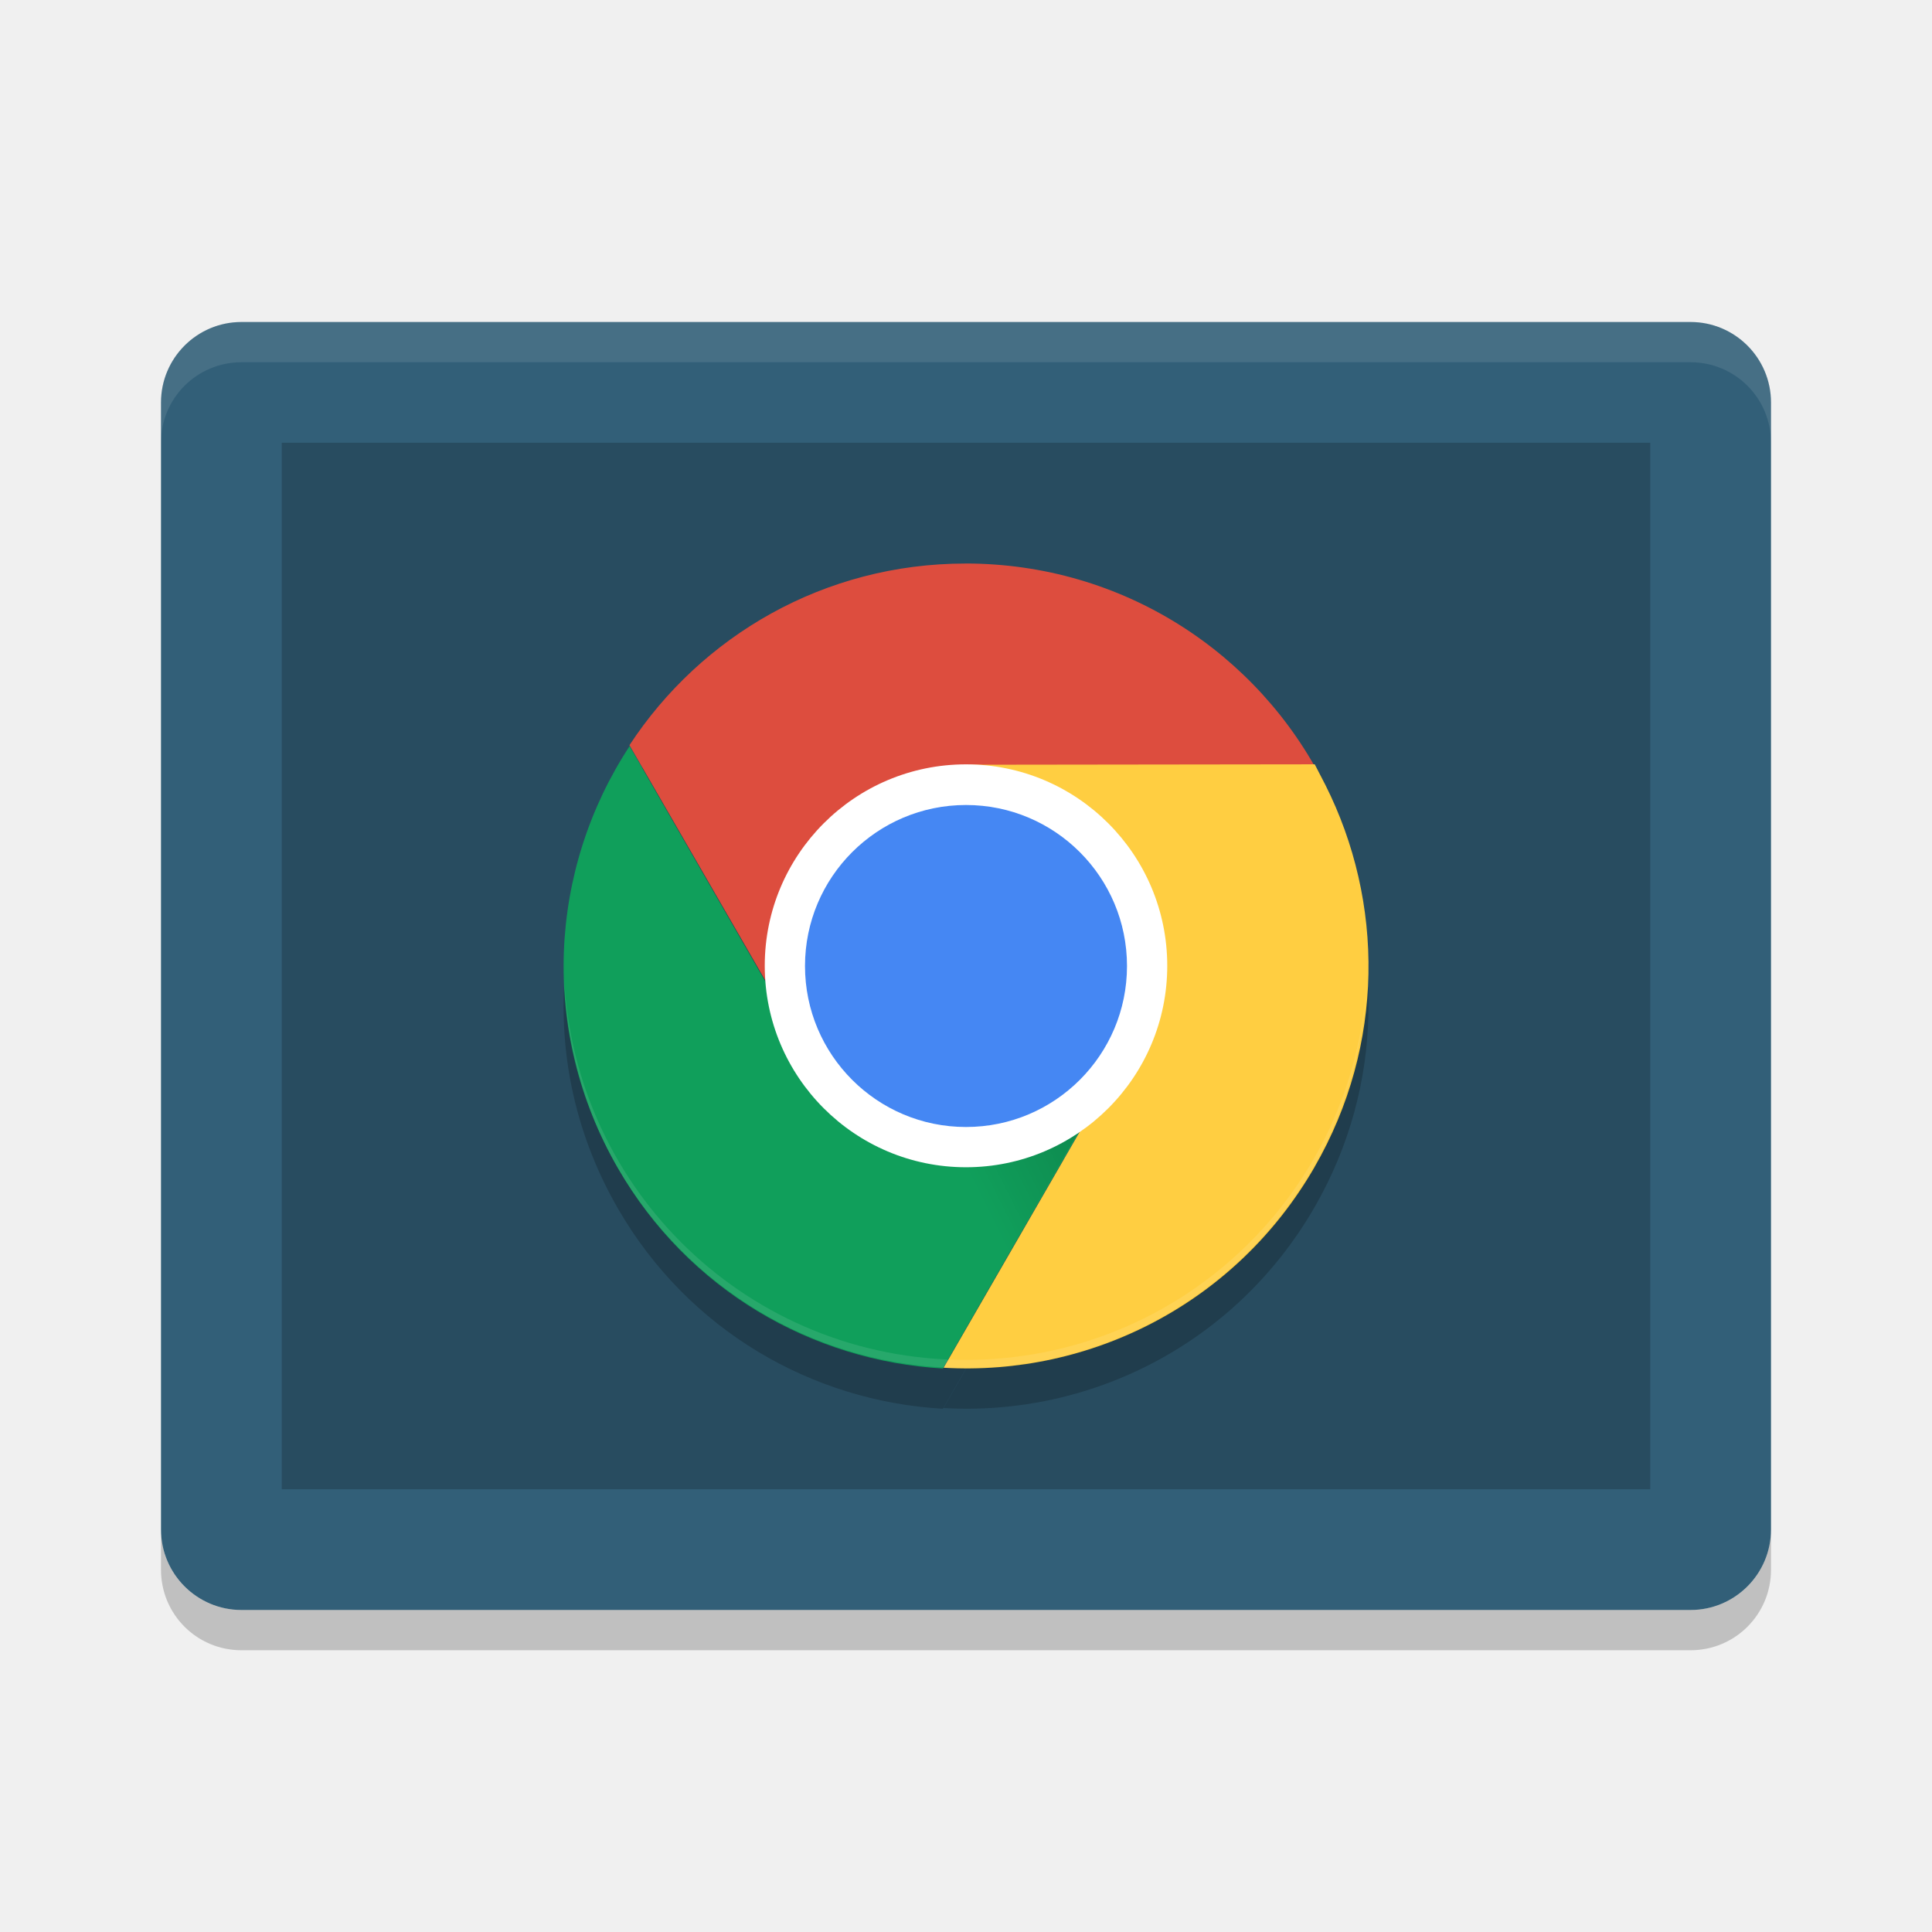
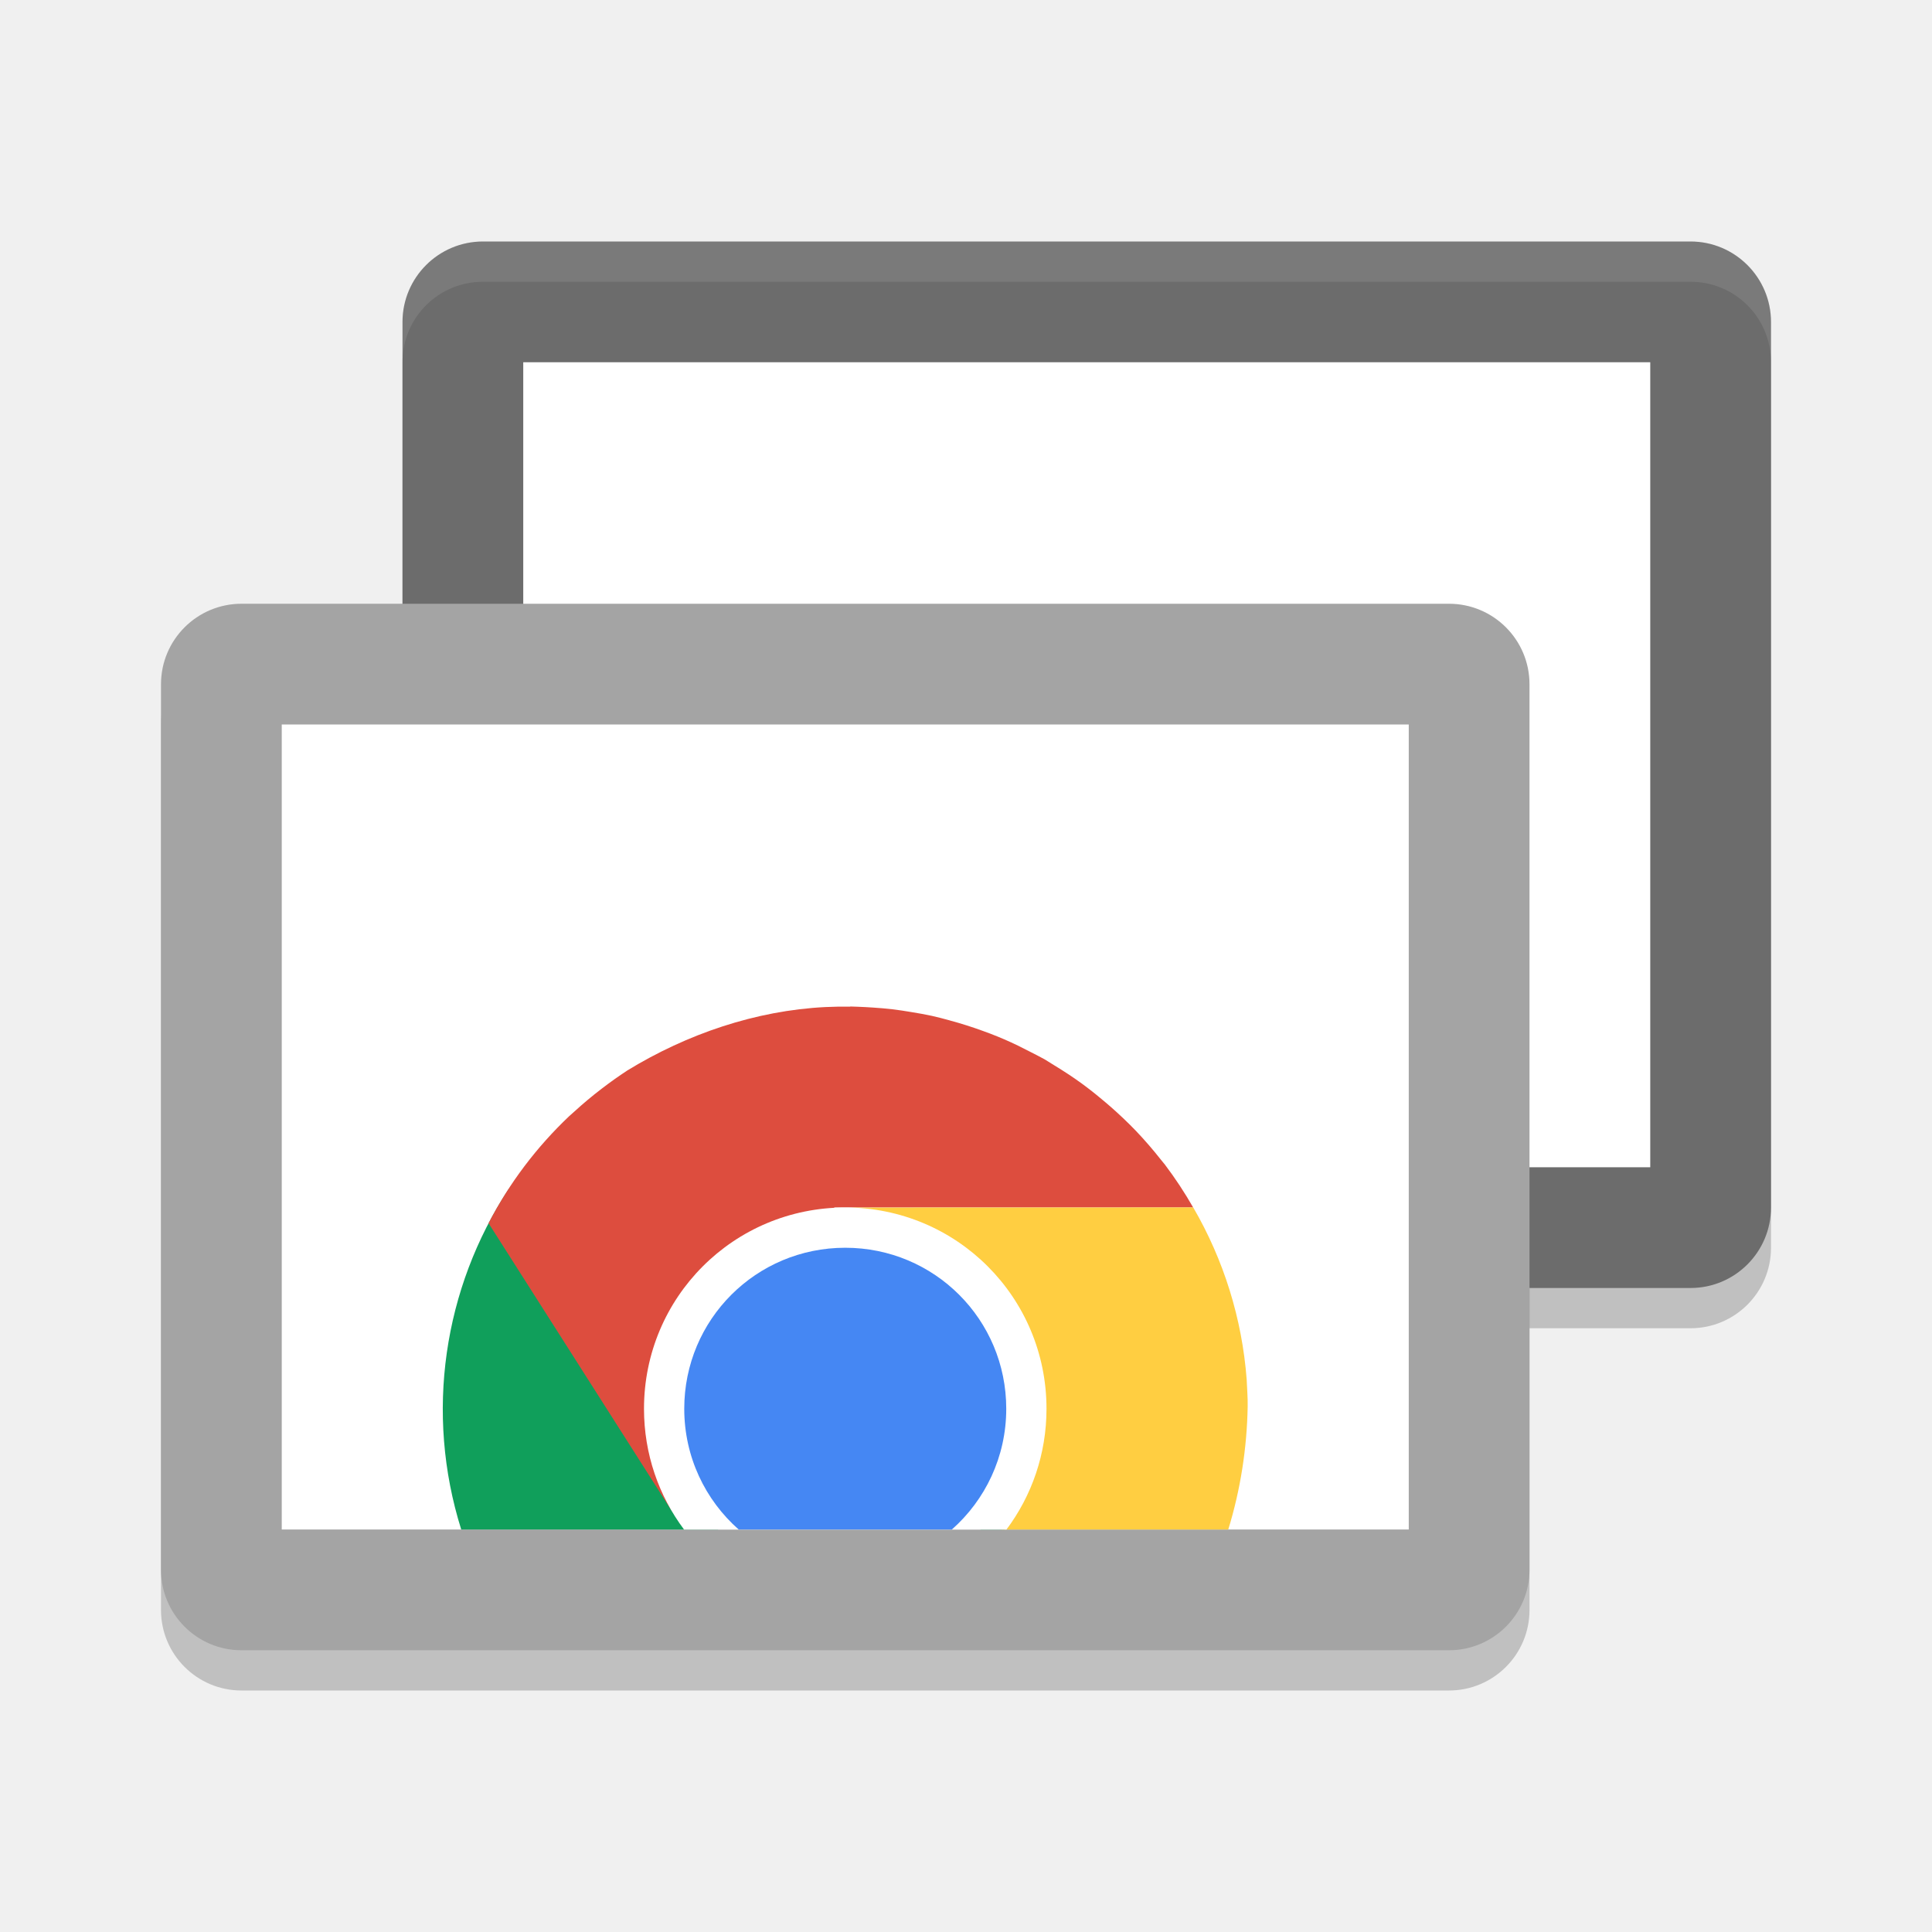
- <svg xmlns="http://www.w3.org/2000/svg" width="48" height="48" version="1">
-   <defs>
-     <linearGradient id="linearGradient8505" x1="168" x2="160" y1="266" y2="270" gradientTransform="matrix(.49921 0 0 .49973 -55.888 -105.93)" gradientUnits="userSpaceOnUse">
-       <stop offset="0" />
-       <stop offset="1" stop-opacity="0" />
-     </linearGradient>
-   </defs>
-   <rect style="fill:#325f78" width="32" height="40" x="-40" y="-44" rx="2" ry="2" transform="matrix(0,-1,-1,0,0,0)" />
-   <rect style="opacity:0.2" width="26" height="34" x="-37" y="-41" rx="0" ry="0" transform="matrix(0,-1,-1,0,0,0)" />
-   <path fill="#fff" style="opacity:0.1" d="m6 8c-1.108 0-2 0.892-2 2v1c0-1.108 0.892-2 2-2h36c1.108 0 2 0.892 2 2v-1c0-1.108-0.892-2-2-2h-36z" />
-   <path opacity=".2" d="m4 38v1c0 1.108 0.892 2 2 2h36c1.108 0 2-0.892 2-2v-1c0 1.108-0.892 2-2 2h-36c-1.108 0-2-0.892-2-2z" />
-   <path opacity=".1" d="m23.985 33.989c-5.531 0-9.984-4.458-9.984-9.995 0-0.084-0.002-0.167 0-0.25 0.132 5.42 4.537 9.745 9.984 9.745 5.447 0 9.852-4.324 9.984-9.745 0.002 0.083 0 0.166 0 0.25 0 5.537-4.453 9.995-9.984 9.995z" />
-   <path opacity=".2" d="m23.984 15c-3.503 0-6.565 1.796-8.346 4.514l4.4 7.621c-0.345-0.637-0.547-1.362-0.547-2.141 0-2.492 2.019-3.221 4.492-3.498l2.443-0.273c2.016 1.291 2.686 3.927 1.477 6.023l-4.461 7.736c3.646 0.214 7.26-1.595 9.217-4.988 1.751-3.037 1.728-6.59 0.268-9.492l-0.266-0.512h-0.053c-1.722-2.982-4.92-4.99-8.624-4.99zm-8.342 4.537c-2.007 3.054-2.25 7.09-0.292 10.484 1.751 3.038 4.834 4.794 8.076 4.979l4.394-7.625c-0.379 0.618-0.904 1.156-1.578 1.545-2.156 1.246-4.892 0.511-6.137-1.647l-4.463-7.736z" />
-   <path fill="#dd4d3e" d="m23.985 14.001c-3.503 0-6.565 1.796-8.346 4.513l4.4 7.62c-0.345-0.637-0.546-1.361-0.546-2.139 0-2.492 2.019-3.221 4.493-3.498l8.923-1c-1.639-3.268-5.009-5.497-8.924-5.497z" />
-   <path fill="#109f5b" d="m15.349 29.021c1.751 3.037 4.836 4.794 8.078 4.979l4.393-7.624c-0.379 0.618-0.904 1.154-1.578 1.543-2.156 1.246-4.893 0.512-6.137-1.646l-4.462-7.736c-2.008 3.054-2.251 7.091-0.294 10.485z" />
-   <path fill="#ffce41" d="m32.66 28.994c1.751-3.037 1.729-6.59 0.269-9.492l-0.265-0.513-8.662 0.011c0.724 0.02 1.586 0.712 2.259 1.101 2.156 1.246 2.889 3.986 1.645 6.144l-4.462 7.736c3.646 0.214 7.26-1.594 9.217-4.987z" />
-   <path fill="url(#linearGradient8505)" opacity=".2" d="m27.876 26.244-3.891-2.249-0.584 9.999z" />
-   <rect fill="#fff" width="10.01" height="10" x="-29" y="-29" rx="5.005" ry="5" transform="matrix(0,-1,-1,0,0,0)" />
-   <path fill="#fff" opacity=".1" d="m14.017 24.307c0.164 5.391 4.542 9.682 9.969 9.682 5.426 0 9.804-4.291 9.969-9.682-0.266 5.295-4.61 9.479-9.969 9.479-5.358 0-9.702-4.184-9.969-9.479z" />
-   <rect fill="#4587f3" width="8" height="8" x="-28" y="-28" rx="4" ry="4" transform="matrix(0,-1,-1,0,0,0)" />
+ <svg xmlns="http://www.w3.org/2000/svg" width="48" height="48" version="1.1">
+   <rect style="opacity:0.2" width="34" height="26" x="10" y="7" rx="2" />
+   <rect style="opacity:0.2" width="34" height="26" x="4" y="16" rx="2" />
+   <rect style="fill:#6c6c6c" width="34" height="26" x="10" y="6" rx="2" />
+   <rect style="fill:#ffffff" width="28" height="20" x="13" y="9" />
+   <rect style="fill:#a4a4a4" width="34" height="26" x="4" y="15" rx="2" />
+   <rect style="fill:#ffffff" width="28" height="20" x="7" y="18" />
+   <path style="fill:#109f5b" d="M 12.641,29.537 C 11.019,32.003 10.55,35.108 11.459,38 h 6.383 c -0.29,-0.162 -0.543,-0.39 -0.738,-0.729 z M 24.82,37.375 C 24.686,37.595 24.531,37.804 24.359,38 h 0.598 c -0.035,-0.205 -0.079,-0.413 -0.137,-0.625 z" />
+   <path style="fill:#dd4d3e" d="m 21.127,25.01 c -0.207,-0.003 -0.412,-1.57e-4 -0.619,0.01 -1.731,0.086 -3.438,0.668 -4.92,1.574 -0.001,6.79e-4 -0.003,0.001 -0.004,0.002 l -0.002,0.002 c -0.218,0.143 -0.43,0.294 -0.637,0.453 -0.234,0.179 -0.46,0.368 -0.676,0.566 -0.043,0.037 -0.085,0.075 -0.127,0.113 -0.81,0.768 -1.489,1.664 -2.004,2.66 l 4.57,7.178 c -0.372,-0.621 -0.18,-1.605 -0.213,-2.383 -0.056,-1.329 1.112,-1.944 1.99,-2.805 0.765,-0.75 2.564,-1.777 2.24,-2.381 h 8.919 c -0.211,-0.369 -0.445,-0.724 -0.701,-1.063 -0.034,-0.042 -0.067,-0.084 -0.102,-0.125 -0.196,-0.249 -0.403,-0.488 -0.621,-0.717 -0.097,-0.101 -0.197,-0.2 -0.299,-0.297 l -0.016,-0.016 c -0.006,-0.006 -0.013,-0.012 -0.02,-0.018 -0.181,-0.172 -0.369,-0.336 -0.562,-0.494 -0.058,-0.05 -0.118,-0.096 -0.178,-0.145 -0.089,-0.07 -0.179,-0.138 -0.27,-0.205 -0.222,-0.162 -0.453,-0.312 -0.688,-0.455 -0.076,-0.049 -0.153,-0.096 -0.23,-0.143 -0.111,-0.06 -0.223,-0.12 -0.336,-0.176 -0.219,-0.114 -0.44,-0.224 -0.668,-0.322 -0.121,-0.052 -0.242,-0.101 -0.365,-0.148 -0.055,-0.021 -0.111,-0.041 -0.166,-0.061 -0.268,-0.098 -0.542,-0.185 -0.82,-0.26 l -0.012,-0.004 c -0.145,-0.04 -0.291,-0.078 -0.437,-0.111 -0.172,-0.037 -0.346,-0.068 -0.52,-0.096 -0.153,-0.026 -0.307,-0.049 -0.461,-0.068 -0.163,-0.019 -0.327,-0.032 -0.49,-0.043 -0.127,-0.009 -0.254,-0.015 -0.381,-0.02 -0.059,-0.002 -0.117,-0.005 -0.176,-0.006 z" />
+   <path style="fill:#ffce41" d="m 29.645,29.998 -8.51,0.004 c 0.724,0.02 1.451,0.71 2.125,1.1 1.152,0.666 1.044,1.981 1.299,3.184 0.222,1.048 1.503,1.763 0.924,2.768 L 24.881,38 h 5.635 c 0.304,-0.988 0.464,-2.023 0.482,-3.055 2.3e-5,-0.001 -2.3e-5,-0.003 0,-0.004 0.004,-0.225 -0.016,-0.448 -0.025,-0.672 -0.114,-1.506 -0.569,-2.966 -1.328,-4.271 z" />
+   <path style="fill:#ffffff" d="m 21,30 c -2.77,0 -5,2.23 -5,5 0,1.127 0.369,2.165 0.994,3 h 8.012 C 25.631,37.165 26,36.127 26,35 26,32.23 23.77,30 21,30 Z" />
+   <path style="fill:#4587f3" d="m 21,31 c -2.216,0 -4,1.784 -4,4 0,1.198 0.523,2.268 1.352,3 h 5.297 C 24.477,37.268 25,36.198 25,35 25,32.784 23.216,31 21,31 Z" />
+   <path style="opacity:0.1;fill:#ffffff" d="m 12,6 c -1.108,0 -2,0.892 -2,2 v 1 c 0,-1.108 0.892,-2 2,-2 h 30 c 1.108,0 2,0.892 2,2 V 8 C 44,6.892 43.108,6 42,6 Z" />
</svg>
